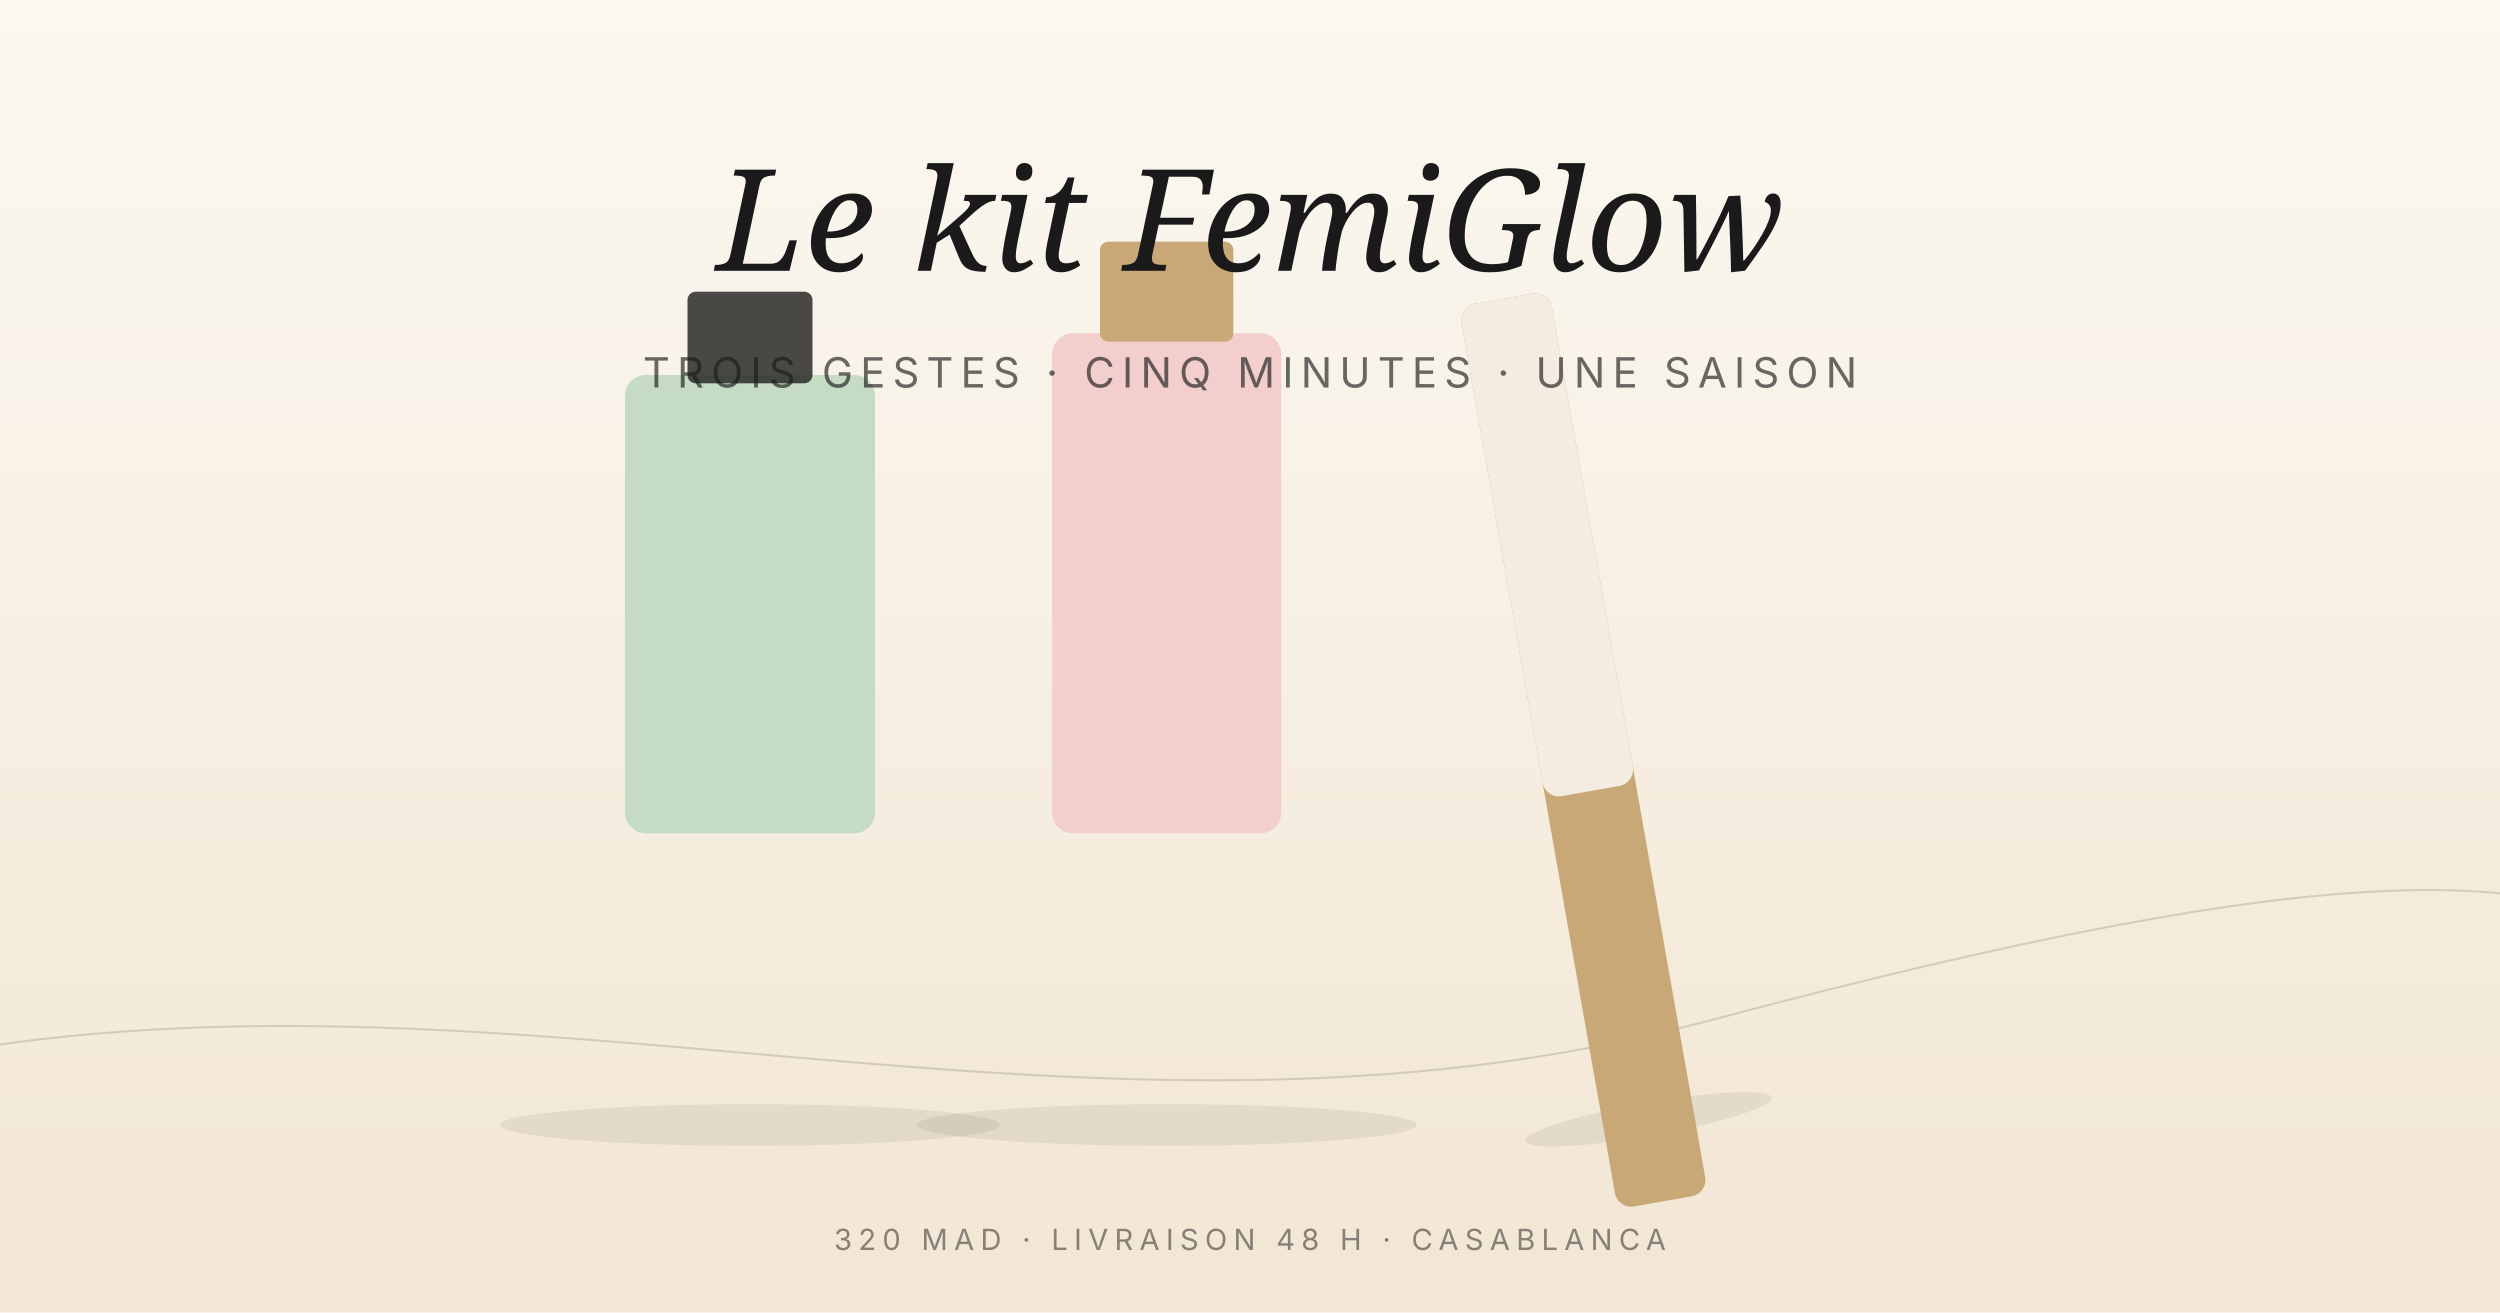
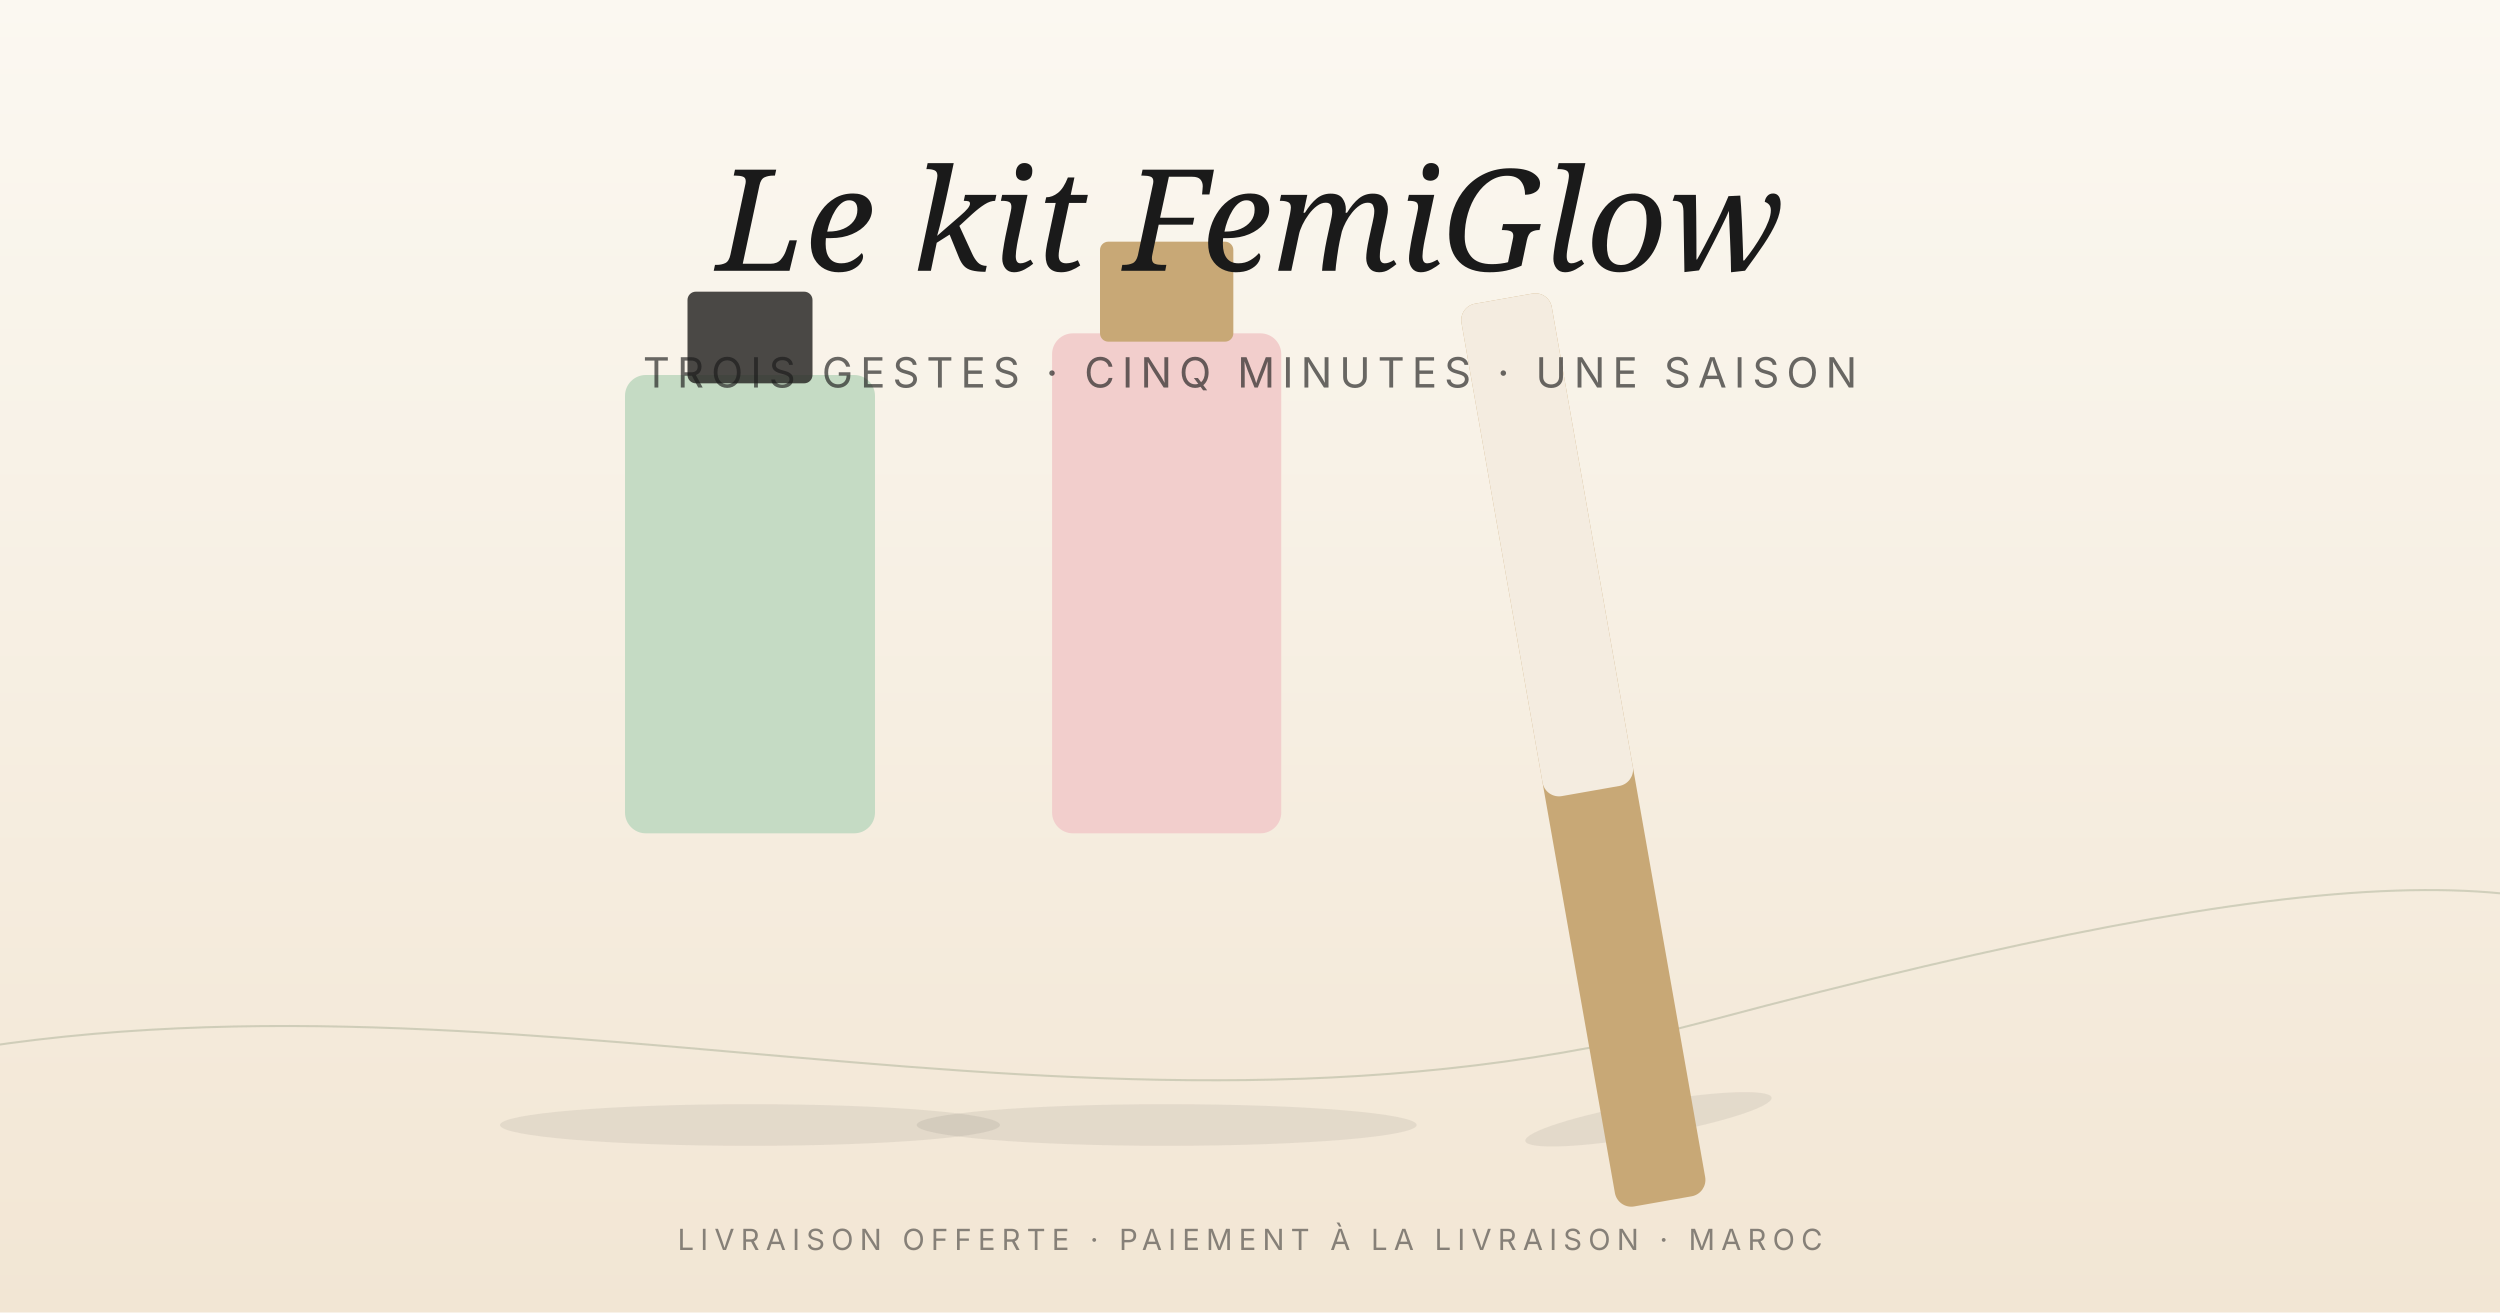
<svg xmlns="http://www.w3.org/2000/svg" viewBox="0 0 1200 630" width="1200" height="630" role="img" aria-label="Le kit FemiGlow — base, fortifiant, lime">
  <defs>
    <linearGradient id="bg-kit" x1="0" y1="0" x2="0" y2="1">
      <stop offset="0%" stop-color="#FBF8F1" />
      <stop offset="100%" stop-color="#F2E6D4" />
    </linearGradient>
  </defs>
  <rect width="1200" height="630" fill="url(#bg-kit)" />
  <g fill="none" stroke="#7A8B6A" stroke-width="1" opacity="0.3">
    <path d="M-50 510 C 240 450, 520 570, 820 490 S 1240 410, 1300 470" />
  </g>
  <g transform="translate(360 360)">
    <ellipse cx="0" cy="180" rx="120" ry="10" fill="#2C2A28" opacity="0.08" />
    <rect x="-60" y="-180" width="120" height="220" rx="10" fill="#C5DBC4" />
    <rect x="-30" y="-220" width="60" height="44" rx="4" fill="#2C2A28" opacity="0.85" />
  </g>
  <g transform="translate(560 360)">
    <ellipse cx="0" cy="180" rx="120" ry="10" fill="#2C2A28" opacity="0.08" />
    <rect x="-55" y="-200" width="110" height="240" rx="10" fill="#F2CECC" />
    <rect x="-32" y="-244" width="64" height="48" rx="4" fill="#C8A876" />
  </g>
  <g transform="translate(760 360) rotate(-10)">
    <ellipse cx="0" cy="180" rx="60" ry="8" fill="#2C2A28" opacity="0.08" />
    <rect x="-22" y="-220" width="44" height="440" rx="8" fill="#C8A876" />
    <rect x="-22" y="-220" width="44" height="240" rx="8" fill="#F4ECE0" />
  </g>
  <g transform="translate(600 130)" text-anchor="middle">
    <text font-family="Georgia, 'Cormorant Garamond', serif" font-style="italic" font-size="68" fill="#1A1A1A" font-weight="500">Le kit FemiGlow</text>
    <text y="56" font-family="Inter, system-ui, sans-serif" font-size="20" letter-spacing="3.5" fill="#1A1A1A" opacity="0.65">TROIS GESTES · CINQ MINUTES · UNE SAISON</text>
  </g>
-   <text x="600" y="600" text-anchor="middle" font-family="Inter, system-ui, sans-serif" font-size="14" letter-spacing="3" fill="#1A1A1A" opacity="0.5">320 MAD · LIVRAISON 48 H · CASABLANCA</text>
+   <text x="600" y="600" text-anchor="middle" font-family="Inter, system-ui, sans-serif" font-size="14" letter-spacing="3" fill="#1A1A1A" opacity="0.5">LIVRAISON OFFERTE · PAIEMENT À LA LIVRAISON · MAROC</text>
</svg>
